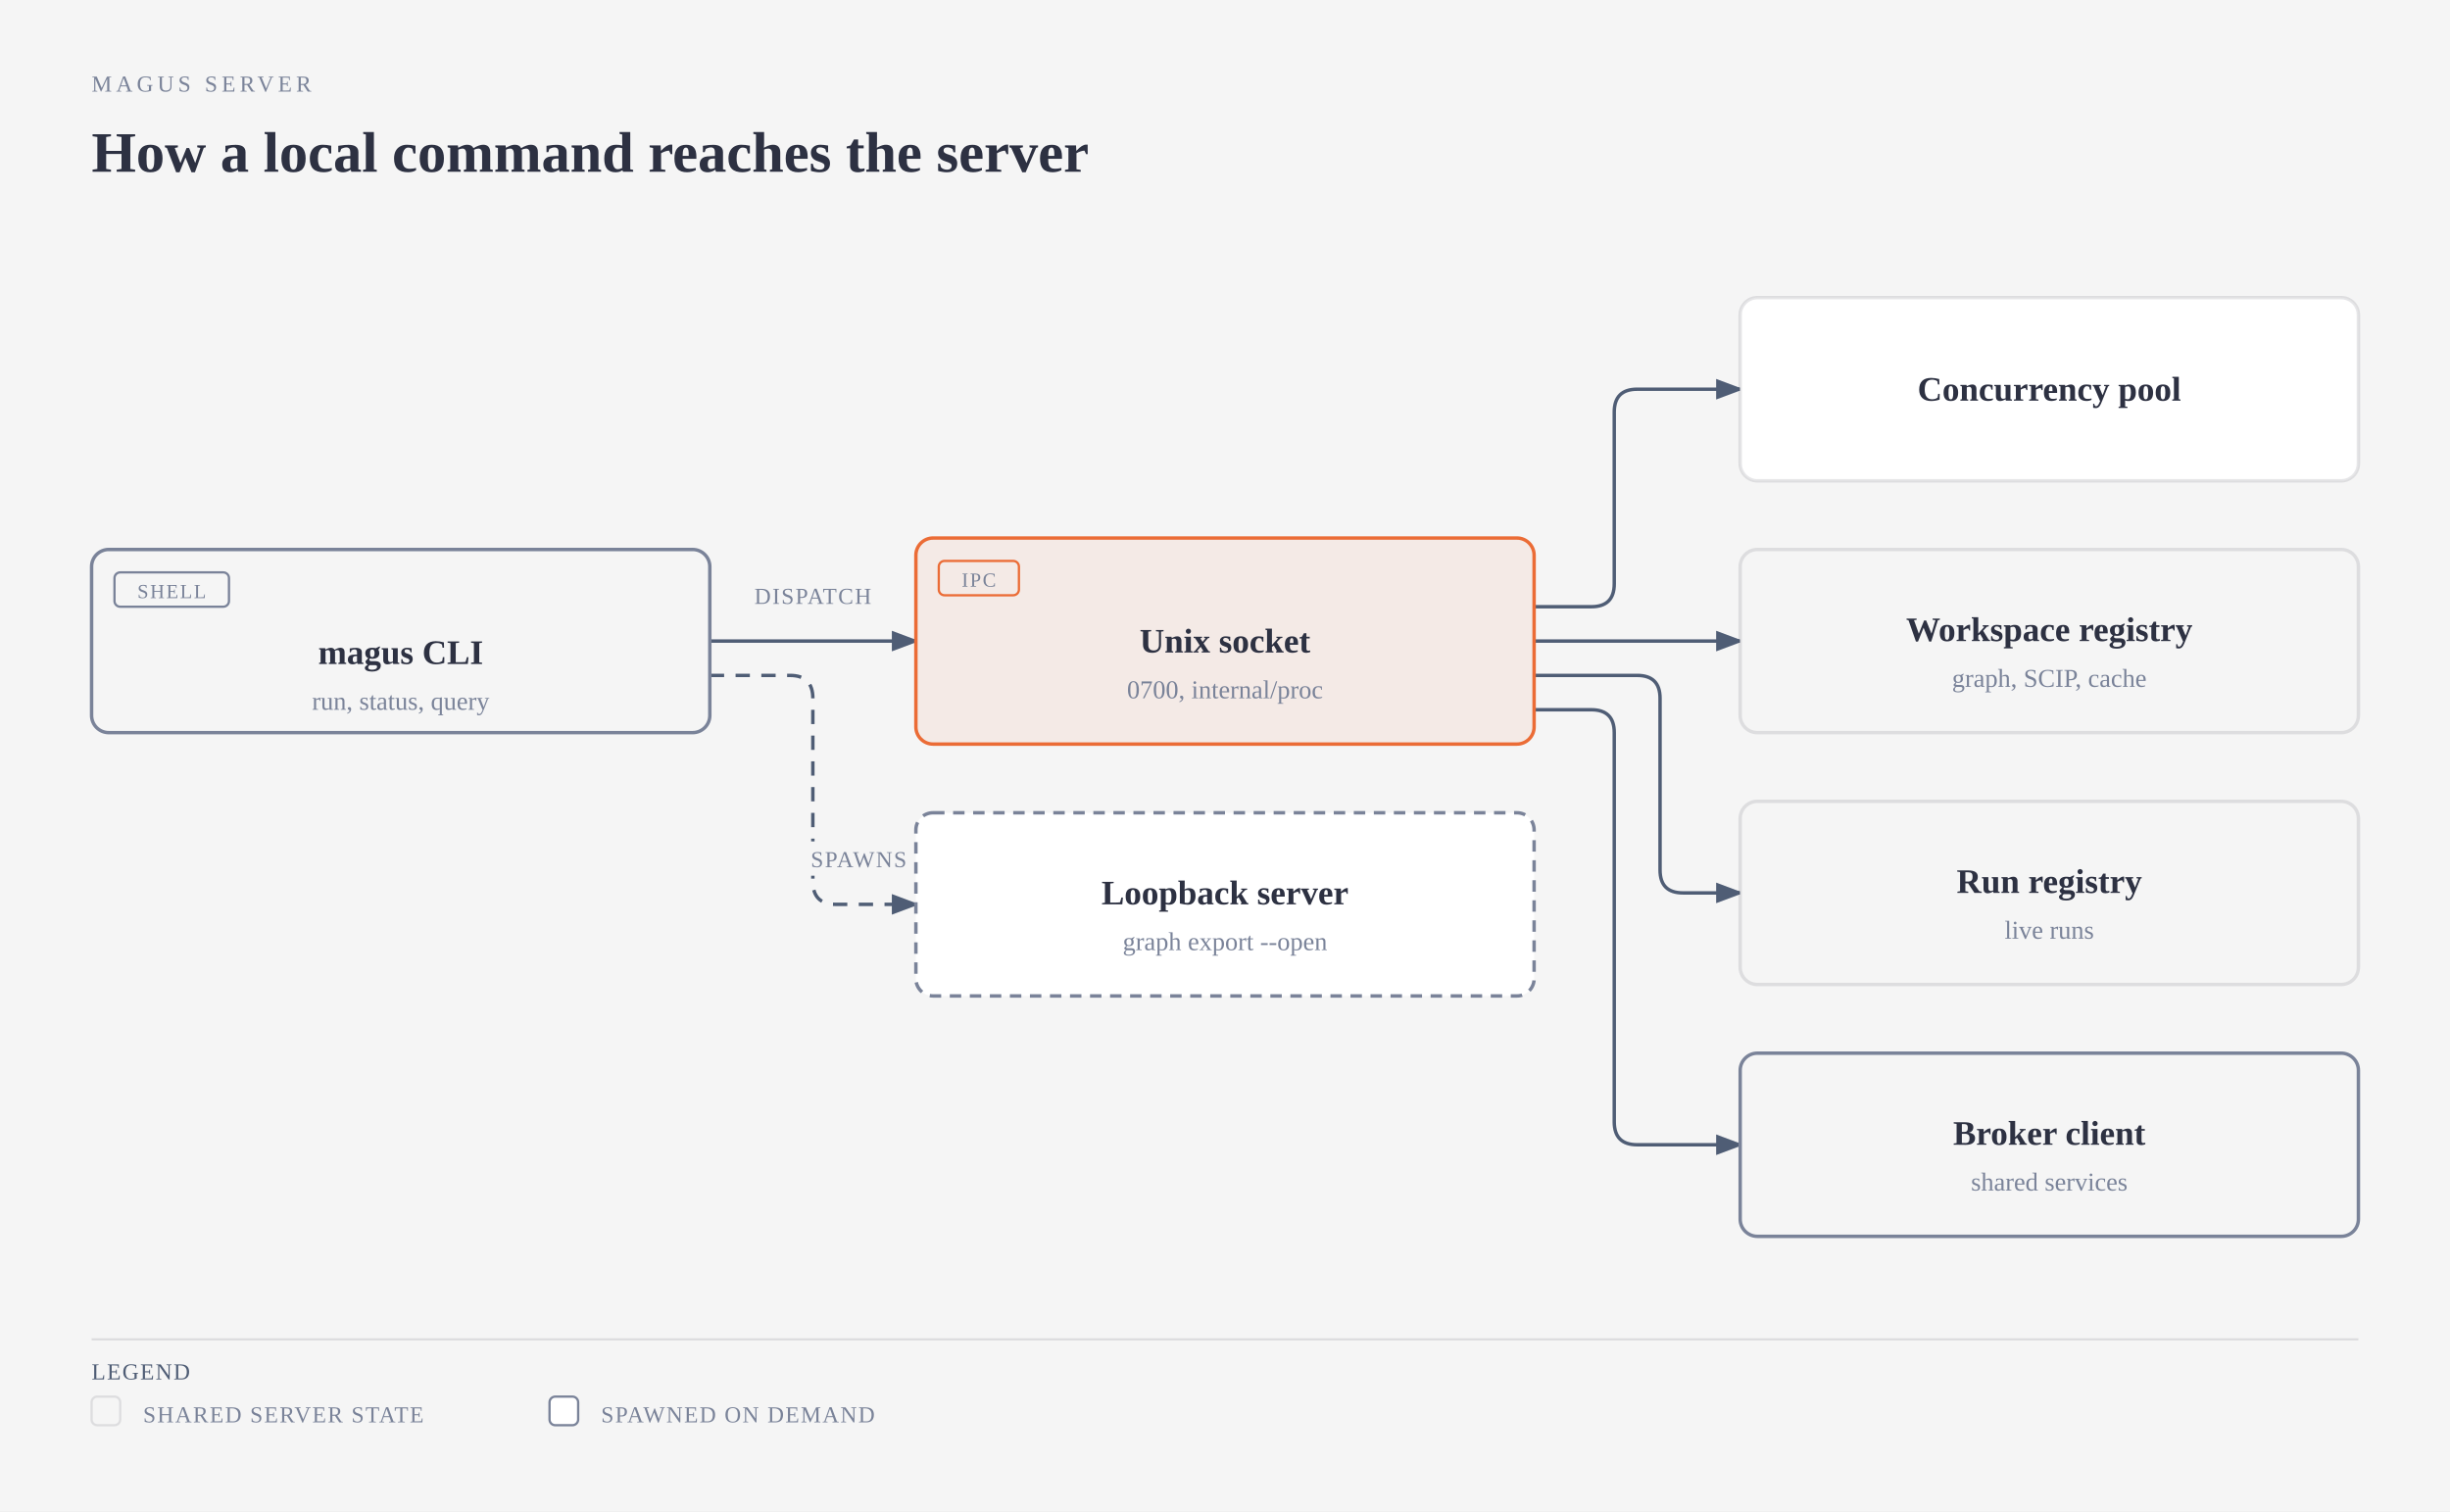
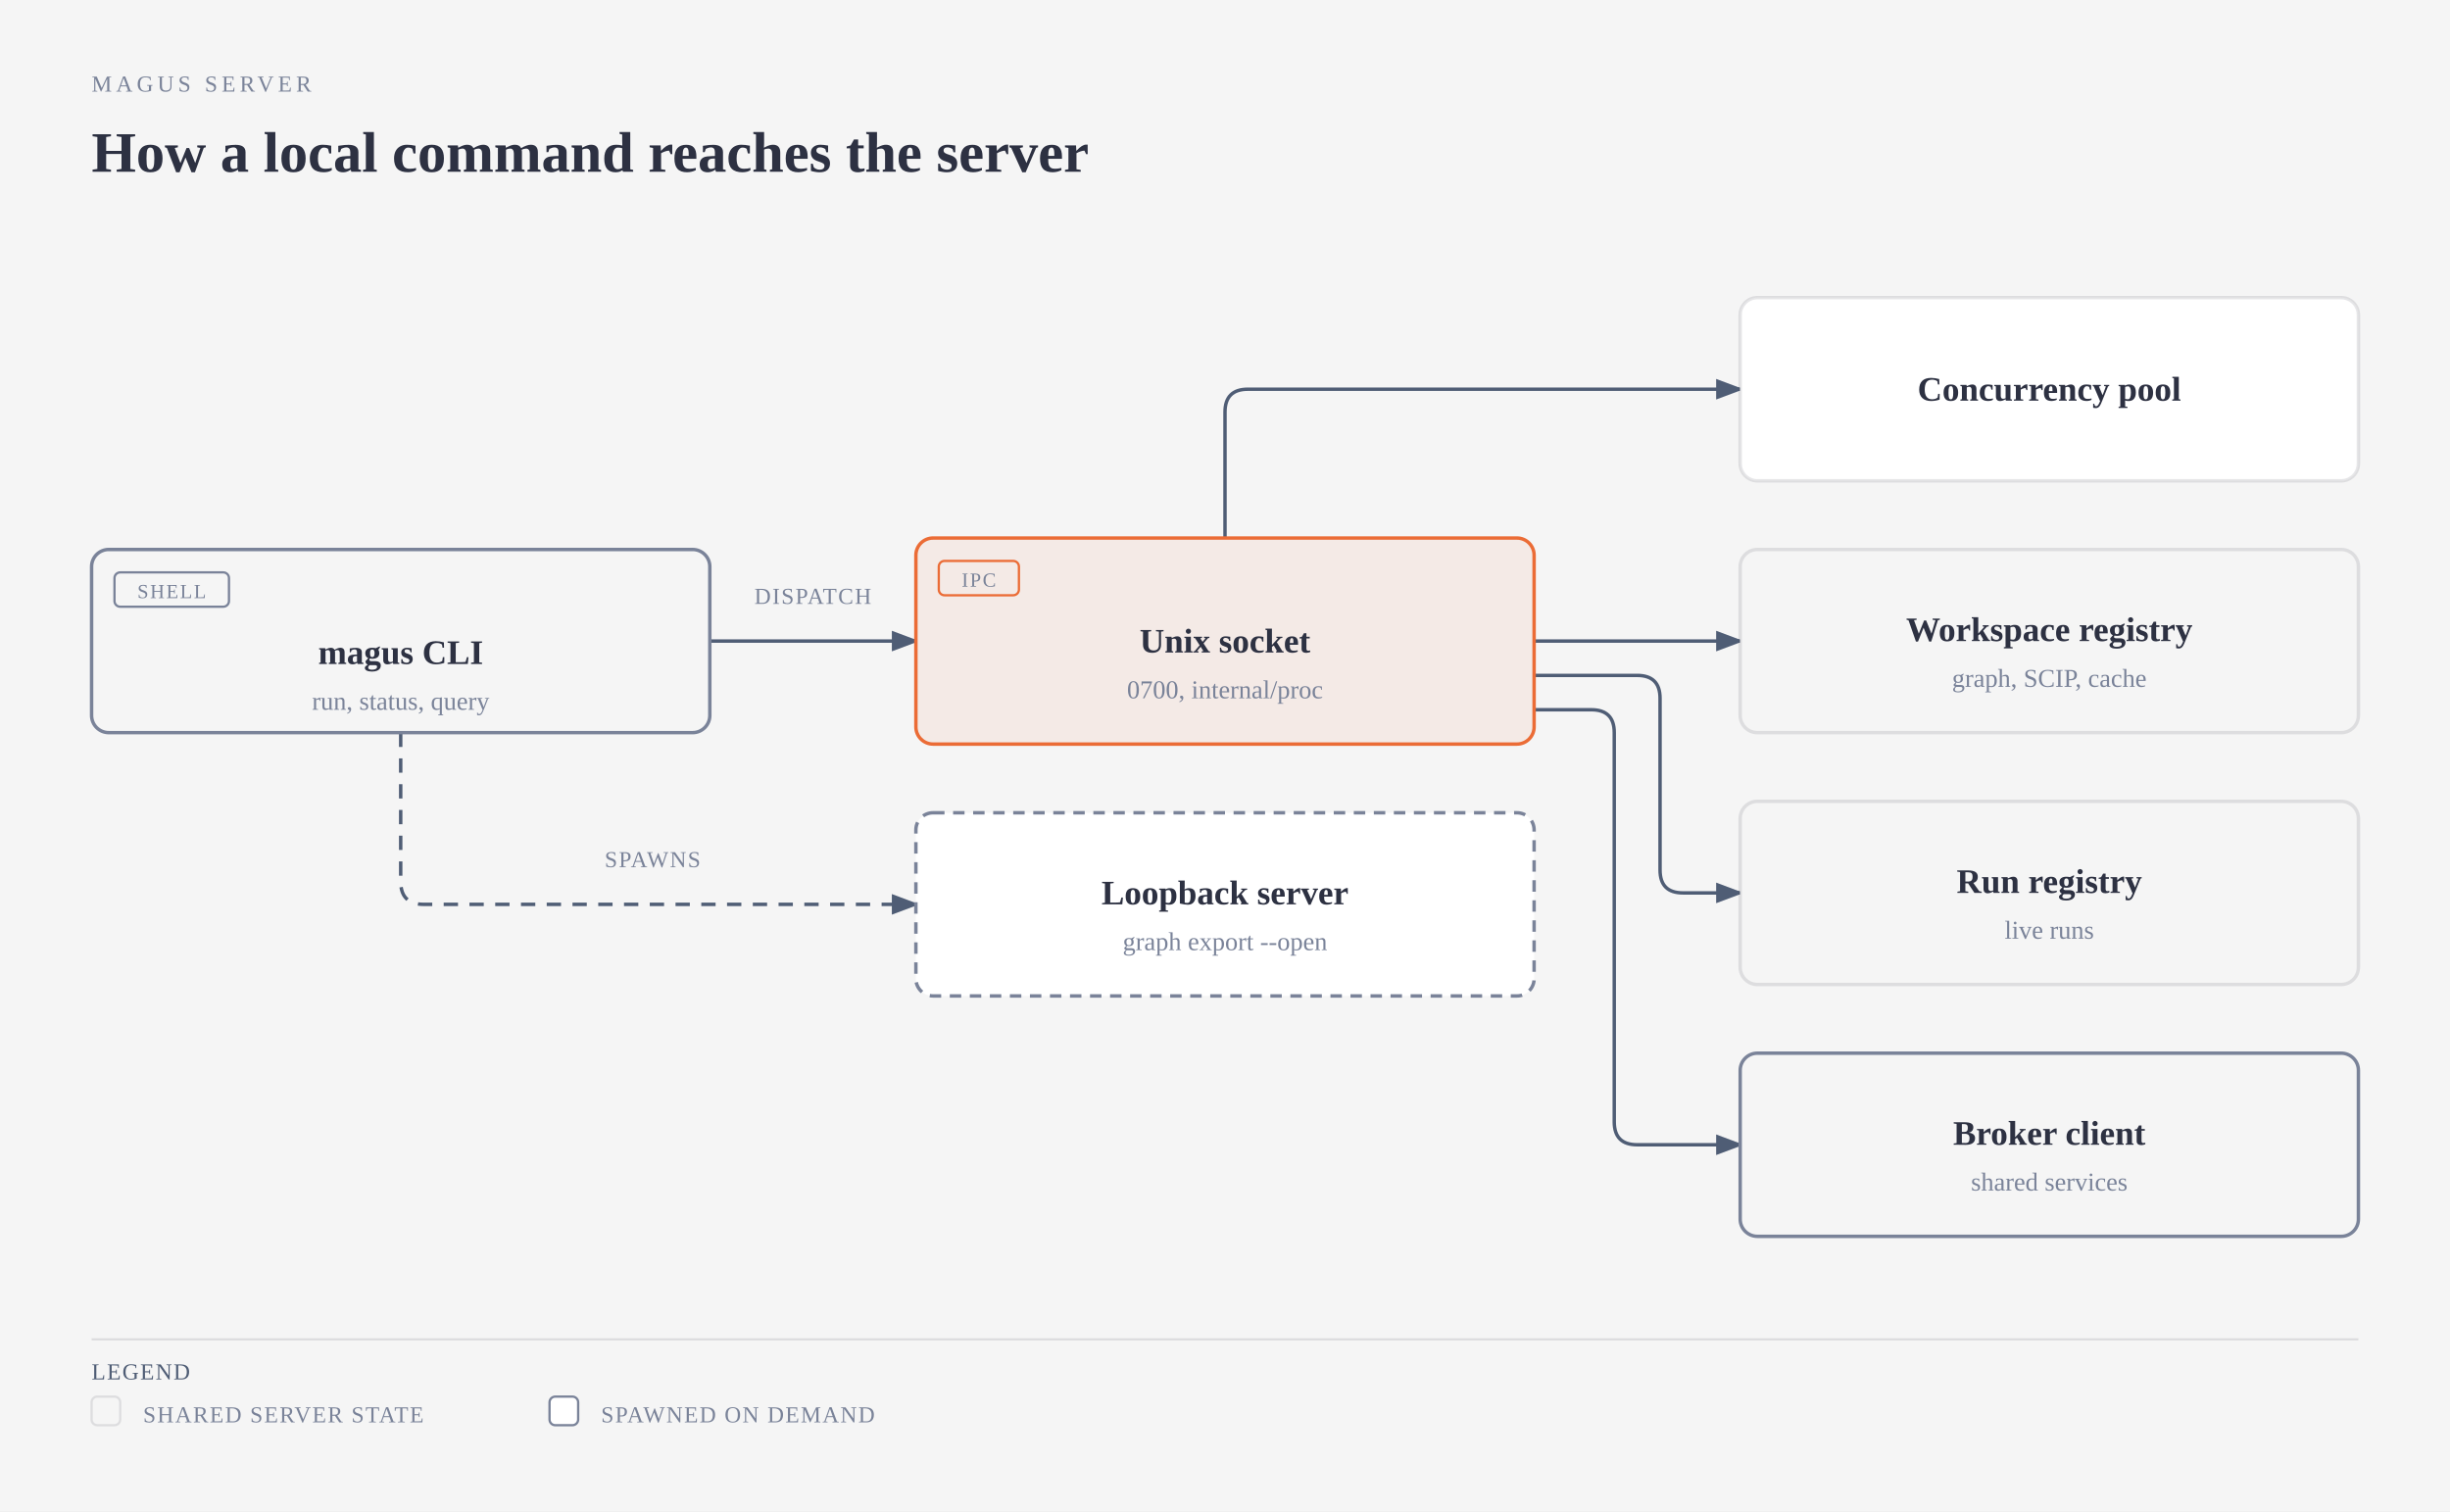
<svg xmlns="http://www.w3.org/2000/svg" viewBox="0 0 856 528" width="856" height="528" role="img" aria-labelledby="server-socket-title server-socket-desc" class="magus-diagram">
  <defs>
    <marker id="server-socket-arrow-default" markerWidth="8" markerHeight="6" refX="7" refY="3" orient="auto">
      <polygon points="0 0, 8 3, 0 6" fill="#4f5d75" />
    </marker>
    <marker id="server-socket-arrow-accent" markerWidth="8" markerHeight="6" refX="7" refY="3" orient="auto">
      <polygon points="0 0, 8 3, 0 6" fill="#eb6c36" />
    </marker>
    <marker id="server-socket-arrow-link" markerWidth="8" markerHeight="6" refX="7" refY="3" orient="auto">
      <polygon points="0 0, 8 3, 0 6" fill="#2e5aa8" />
    </marker>
  </defs>
  <rect width="100%" height="100%" fill="#f5f5f5" />
  <text x="32" y="32" fill="#7a8399" font-size="8" font-family="var(--pico-font-family-monospace, monospace)" style="font-variant-ligatures:none" letter-spacing="0.18em">MAGUS SERVER</text>
  <text x="32" y="60" fill="#2d3142" font-size="20" font-weight="600" font-family="var(--pico-font-family, sans-serif)">How a local command reaches the server</text>
  <g transform="translate(0,40)">
-     <path data-edge="cli-&gt;sock" d="M 248 184 L 320 184" fill="none" stroke="#4f5d75" stroke-width="1.2" marker-end="url(#server-socket-arrow-default)" />
-     <path data-edge="sock-&gt;pool" d="M 536 172 L 556 172 Q 564 172 564 164 L 564 104 Q 564 96 572 96 L 608 96" fill="none" stroke="#4f5d75" stroke-width="1.2" marker-end="url(#server-socket-arrow-default)" />
-     <path data-edge="sock-&gt;ws" d="M 536 184 L 608 184" fill="none" stroke="#4f5d75" stroke-width="1.2" marker-end="url(#server-socket-arrow-default)" />
-     <path data-edge="sock-&gt;runs" d="M 536 196 L 572 196 Q 580 196 580 204 L 580 264 Q 580 272 588 272 L 608 272" fill="none" stroke="#4f5d75" stroke-width="1.2" marker-end="url(#server-socket-arrow-default)" />
-     <path data-edge="sock-&gt;svc" d="M 536 208 L 556 208 Q 564 208 564 216 L 564 352 Q 564 360 572 360 L 608 360" fill="none" stroke="#4f5d75" stroke-width="1.2" marker-end="url(#server-socket-arrow-default)" />
-     <path data-edge="cli-&gt;serve" d="M 248 196 L 276 196 Q 284 196 284 204 L 284 268 Q 284 276 292 276 L 320 276" fill="none" stroke="#4f5d75" stroke-width="1.2" stroke-dasharray="5,4" marker-end="url(#server-socket-arrow-default)" />
+     <path data-edge="cli-&gt;sock" id="server-socket-edge-cli-sock" d="M 248 184 L 320 184" fill="none" stroke="#4f5d75" stroke-width="1.2" marker-end="url(#server-socket-arrow-default)" />
+     <path data-edge="sock-&gt;pool" id="server-socket-edge-sock-pool" d="M 428 148 L 428 104 Q 428 96 436 96 L 608 96" fill="none" stroke="#4f5d75" stroke-width="1.2" marker-end="url(#server-socket-arrow-default)" />
+     <path data-edge="sock-&gt;ws" id="server-socket-edge-sock-ws" d="M 536 184 L 608 184" fill="none" stroke="#4f5d75" stroke-width="1.2" marker-end="url(#server-socket-arrow-default)" />
+     <path data-edge="sock-&gt;runs" id="server-socket-edge-sock-runs" d="M 536 196 L 572 196 Q 580 196 580 204 L 580 264 Q 580 272 588 272 L 608 272" fill="none" stroke="#4f5d75" stroke-width="1.2" marker-end="url(#server-socket-arrow-default)" />
+     <path data-edge="sock-&gt;svc" id="server-socket-edge-sock-svc" d="M 536 208 L 556 208 Q 564 208 564 216 L 564 352 Q 564 360 572 360 L 608 360" fill="none" stroke="#4f5d75" stroke-width="1.2" marker-end="url(#server-socket-arrow-default)" />
+     <path data-edge="cli-&gt;serve" id="server-socket-edge-cli-serve" d="M 140 216 L 140 268 Q 140 276 148 276 L 320 276" fill="none" stroke="#4f5d75" stroke-width="1.2" stroke-dasharray="5,4" marker-end="url(#server-socket-arrow-default)" />
    <rect x="258" y="162" width="52" height="12" rx="2" fill="#f5f5f5" />
    <text x="284" y="171" fill="#7a8399" font-size="8" font-family="var(--pico-font-family-monospace, monospace)" style="font-variant-ligatures:none" text-anchor="middle" letter-spacing="0.06em">DISPATCH</text>
-     <rect x="280" y="254" width="40" height="12" rx="2" fill="#f5f5f5" />
-     <text x="300" y="263" fill="#7a8399" font-size="8" font-family="var(--pico-font-family-monospace, monospace)" style="font-variant-ligatures:none" text-anchor="middle" letter-spacing="0.06em">SPAWNS</text>
+     <rect x="208" y="254" width="40" height="12" rx="2" fill="#f5f5f5" />
+     <text x="228" y="263" fill="#7a8399" font-size="8" font-family="var(--pico-font-family-monospace, monospace)" style="font-variant-ligatures:none" text-anchor="middle" letter-spacing="0.06em">SPAWNS</text>
    <g data-node="cli">
      <rect x="32" y="152" width="216" height="64" rx="6" fill="#f5f5f5" />
      <rect x="32" y="152" width="216" height="64" rx="6" fill="#f5f5f5" stroke="#7a8399" stroke-width="1.2" />
      <rect x="40" y="160" width="40" height="12" rx="2" fill="none" stroke="#7a8399" stroke-width="0.8" />
      <text x="60" y="169" fill="#7a8399" font-size="7" font-family="var(--pico-font-family-monospace, monospace)" style="font-variant-ligatures:none" text-anchor="middle" letter-spacing="0.08em">SHELL</text>
      <text x="140" y="192" fill="#2d3142" font-size="12" font-weight="600" font-family="var(--pico-font-family, sans-serif)" text-anchor="middle">magus CLI</text>
      <text x="140" y="208" fill="#7a8399" font-size="9" font-family="var(--pico-font-family-monospace, monospace)" style="font-variant-ligatures:none" text-anchor="middle">run, status, query</text>
    </g>
    <g data-node="sock" data-anchor="internal/proc">
      <rect x="320" y="148" width="216" height="72" rx="6" fill="#f5f5f5" />
      <rect x="320" y="148" width="216" height="72" rx="6" fill="rgba(235,108,54,0.08)" stroke="#eb6c36" stroke-width="1.2" />
      <rect x="328" y="156" width="28" height="12" rx="2" fill="none" stroke="#eb6c36" stroke-width="0.8" />
      <text x="342" y="165" fill="#7a8399" font-size="7" font-family="var(--pico-font-family-monospace, monospace)" style="font-variant-ligatures:none" text-anchor="middle" letter-spacing="0.08em">IPC</text>
      <text x="428" y="188" fill="#2d3142" font-size="12" font-weight="600" font-family="var(--pico-font-family, sans-serif)" text-anchor="middle">Unix socket</text>
      <text x="428" y="204" fill="#7a8399" font-size="9" font-family="var(--pico-font-family-monospace, monospace)" style="font-variant-ligatures:none" text-anchor="middle">0700, internal/proc</text>
    </g>
    <g data-node="pool">
      <rect x="608" y="64" width="216" height="64" rx="6" fill="#f5f5f5" />
      <rect x="608" y="64" width="216" height="64" rx="6" fill="#ffffff" stroke="rgba(45,49,66,0.12)" stroke-width="1.2" />
      <text x="716" y="100" fill="#2d3142" font-size="12" font-weight="600" font-family="var(--pico-font-family, sans-serif)" text-anchor="middle">Concurrency pool</text>
    </g>
    <g data-node="ws" data-anchor="internal/graph">
      <rect x="608" y="152" width="216" height="64" rx="6" fill="#f5f5f5" />
      <rect x="608" y="152" width="216" height="64" rx="6" fill="#f5f5f5" stroke="rgba(45,49,66,0.12)" stroke-width="1.2" />
      <text x="716" y="184" fill="#2d3142" font-size="12" font-weight="600" font-family="var(--pico-font-family, sans-serif)" text-anchor="middle">Workspace registry</text>
      <text x="716" y="200" fill="#7a8399" font-size="9" font-family="var(--pico-font-family-monospace, monospace)" style="font-variant-ligatures:none" text-anchor="middle">graph, SCIP, cache</text>
    </g>
    <g data-node="runs">
      <rect x="608" y="240" width="216" height="64" rx="6" fill="#f5f5f5" />
      <rect x="608" y="240" width="216" height="64" rx="6" fill="#f5f5f5" stroke="rgba(45,49,66,0.12)" stroke-width="1.2" />
      <text x="716" y="272" fill="#2d3142" font-size="12" font-weight="600" font-family="var(--pico-font-family, sans-serif)" text-anchor="middle">Run registry</text>
      <text x="716" y="288" fill="#7a8399" font-size="9" font-family="var(--pico-font-family-monospace, monospace)" style="font-variant-ligatures:none" text-anchor="middle">live runs</text>
    </g>
    <g data-node="svc" data-anchor="broker">
      <rect x="608" y="328" width="216" height="64" rx="6" fill="#f5f5f5" />
      <rect x="608" y="328" width="216" height="64" rx="6" fill="#f5f5f5" stroke="#7a8399" stroke-width="1.2" />
      <text x="716" y="360" fill="#2d3142" font-size="12" font-weight="600" font-family="var(--pico-font-family, sans-serif)" text-anchor="middle">Broker client</text>
      <text x="716" y="376" fill="#7a8399" font-size="9" font-family="var(--pico-font-family-monospace, monospace)" style="font-variant-ligatures:none" text-anchor="middle">shared services</text>
    </g>
    <g data-node="serve" data-anchor="internal/share">
      <rect x="320" y="244" width="216" height="64" rx="6" fill="#f5f5f5" />
      <rect x="320" y="244" width="216" height="64" rx="6" fill="#ffffff" stroke="#7a8399" stroke-width="1.2" stroke-dasharray="4,3" />
      <text x="428" y="276" fill="#2d3142" font-size="12" font-weight="600" font-family="var(--pico-font-family, sans-serif)" text-anchor="middle">Loopback server</text>
      <text x="428" y="292" fill="#7a8399" font-size="9" font-family="var(--pico-font-family-monospace, monospace)" style="font-variant-ligatures:none" text-anchor="middle">graph export --open</text>
    </g>
    <line x1="32" y1="428" x2="824" y2="428" stroke="rgba(45,49,66,0.12)" stroke-width="0.8" />
    <text x="32" y="442" fill="#4f5d75" font-size="8" font-family="var(--pico-font-family-monospace, monospace)" style="font-variant-ligatures:none" letter-spacing="0.06em">LEGEND</text>
    <rect x="32" y="448" width="10" height="10" rx="2" fill="#f5f5f5" stroke="rgba(45,49,66,0.12)" stroke-width="0.8" />
    <text x="50" y="457" fill="#7a8399" font-size="8" font-family="var(--pico-font-family-monospace, monospace)" style="font-variant-ligatures:none" letter-spacing="0.06em">SHARED SERVER STATE</text>
    <rect x="192" y="448" width="10" height="10" rx="2" fill="#ffffff" stroke="#7a8399" stroke-width="0.8" />
    <text x="210" y="457" fill="#7a8399" font-size="8" font-family="var(--pico-font-family-monospace, monospace)" style="font-variant-ligatures:none" letter-spacing="0.06em">SPAWNED ON DEMAND</text>
  </g>
</svg>
